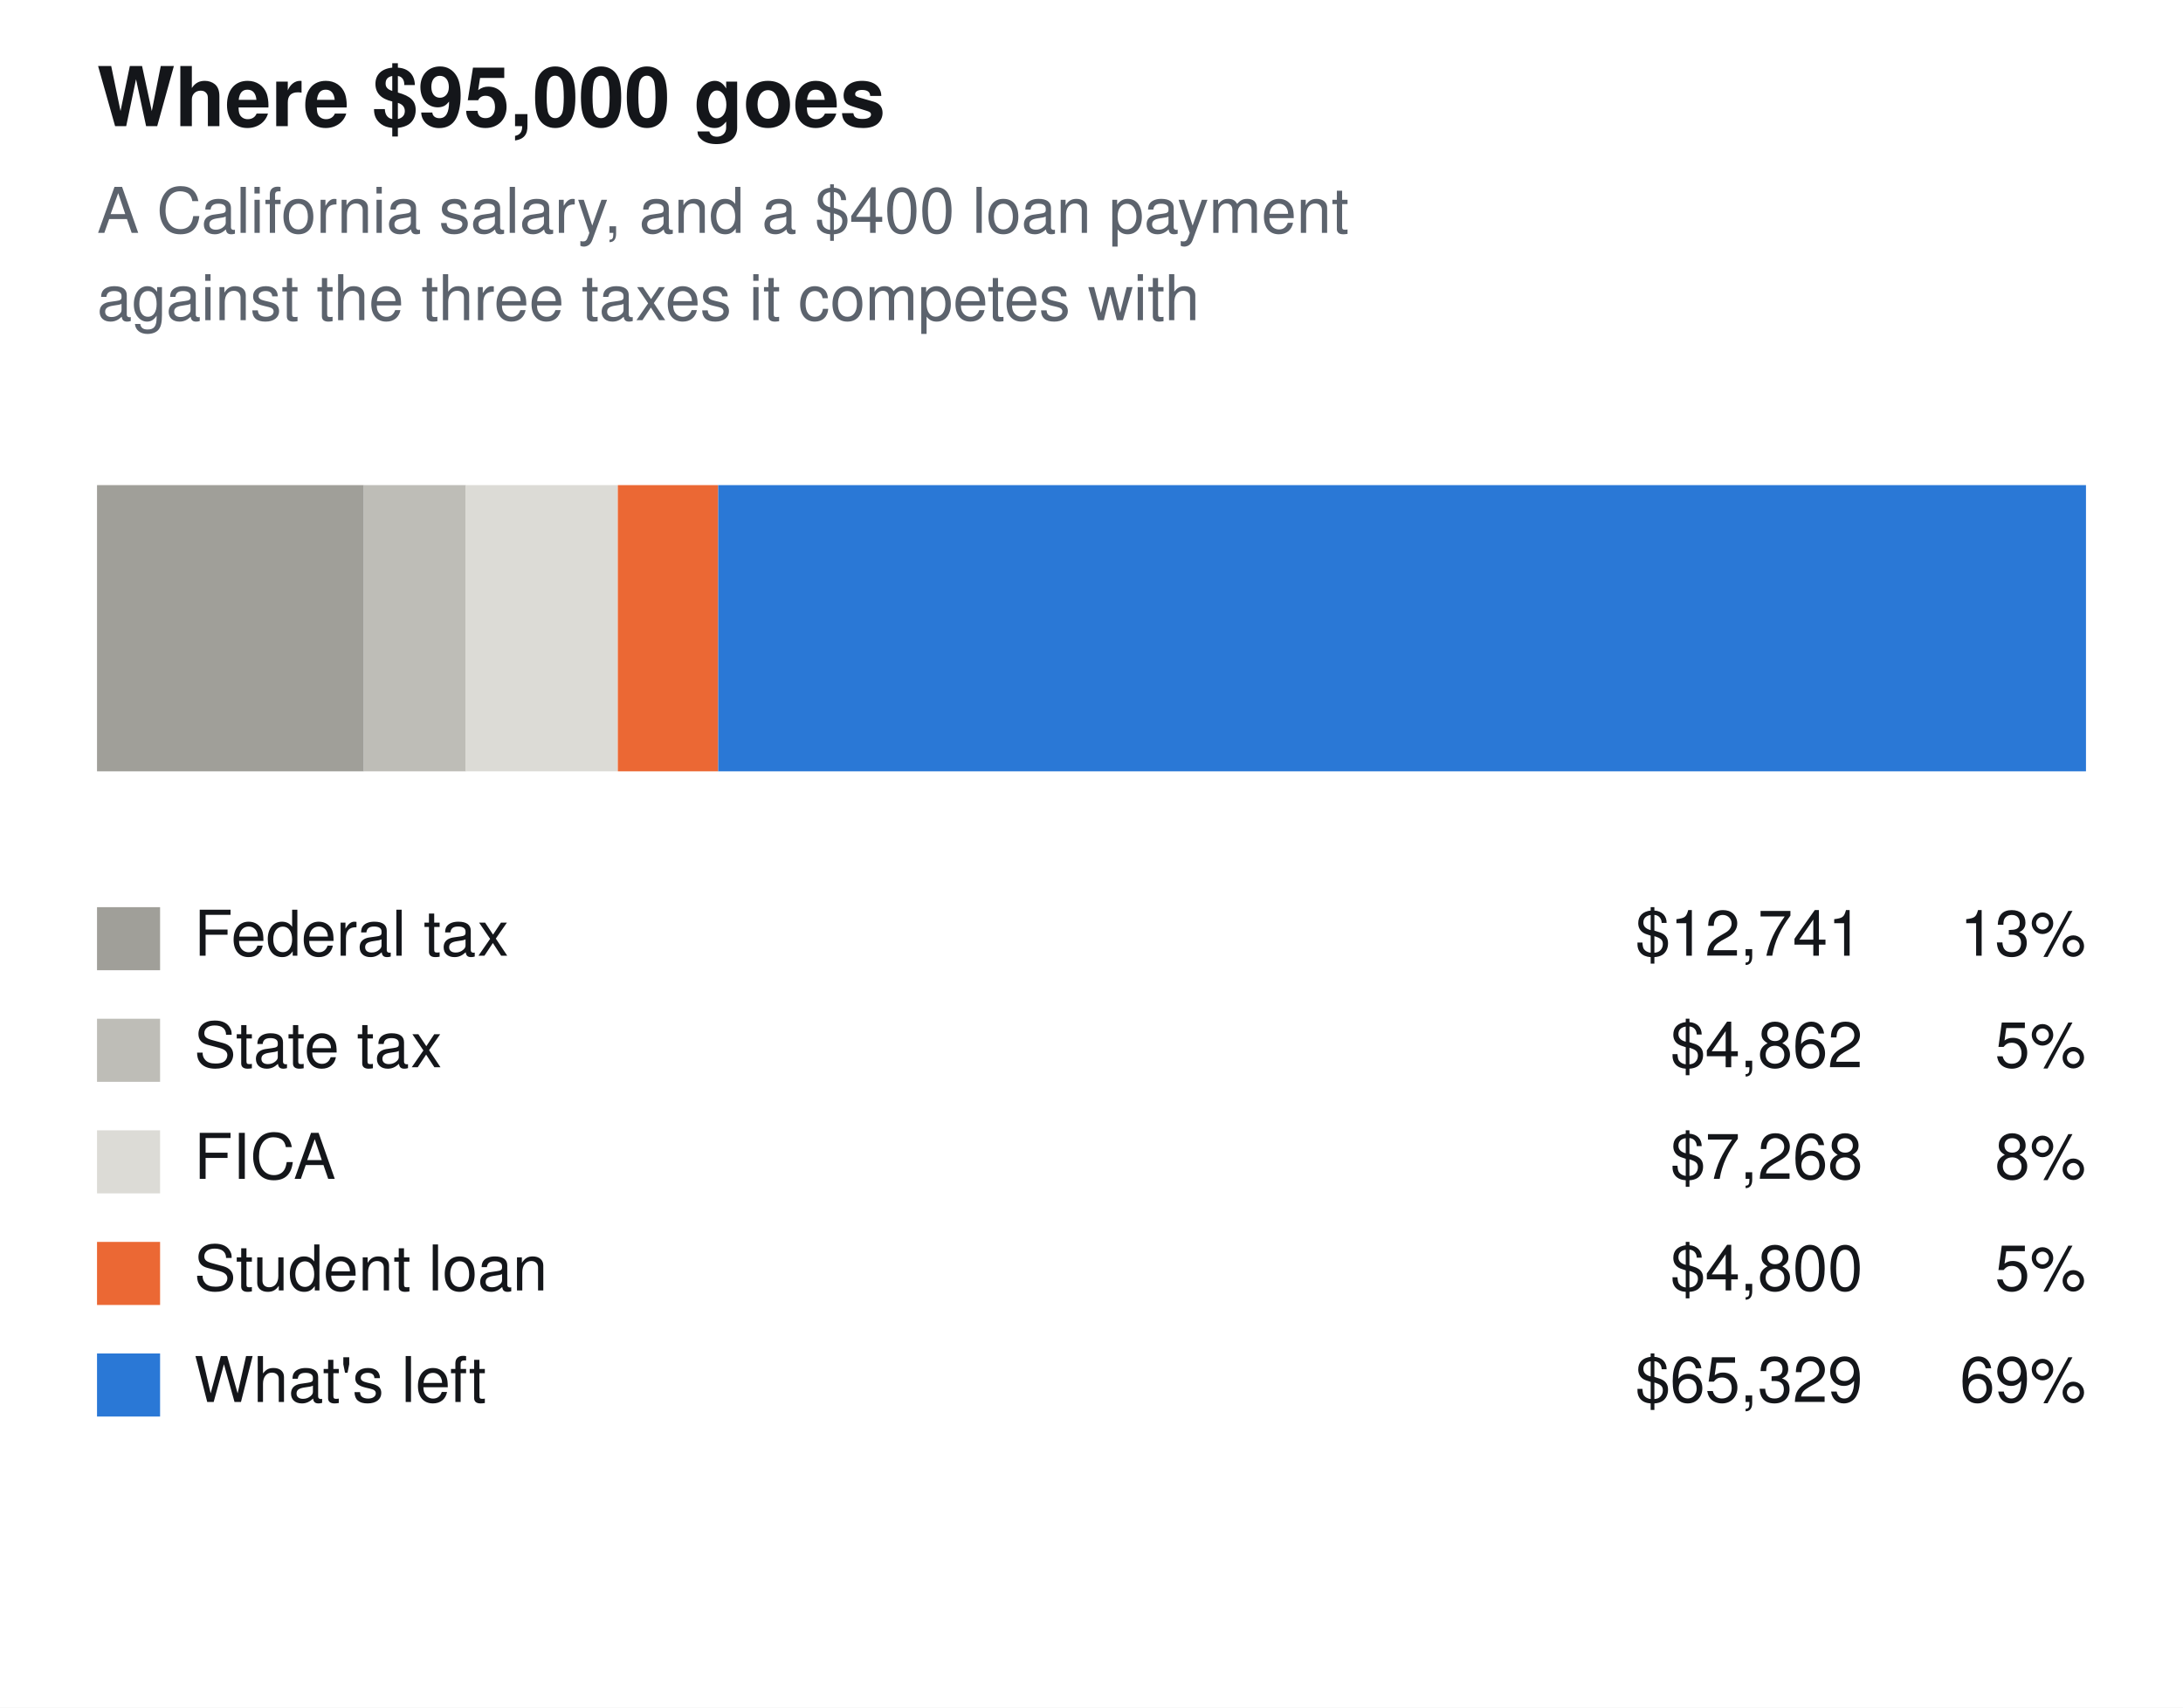
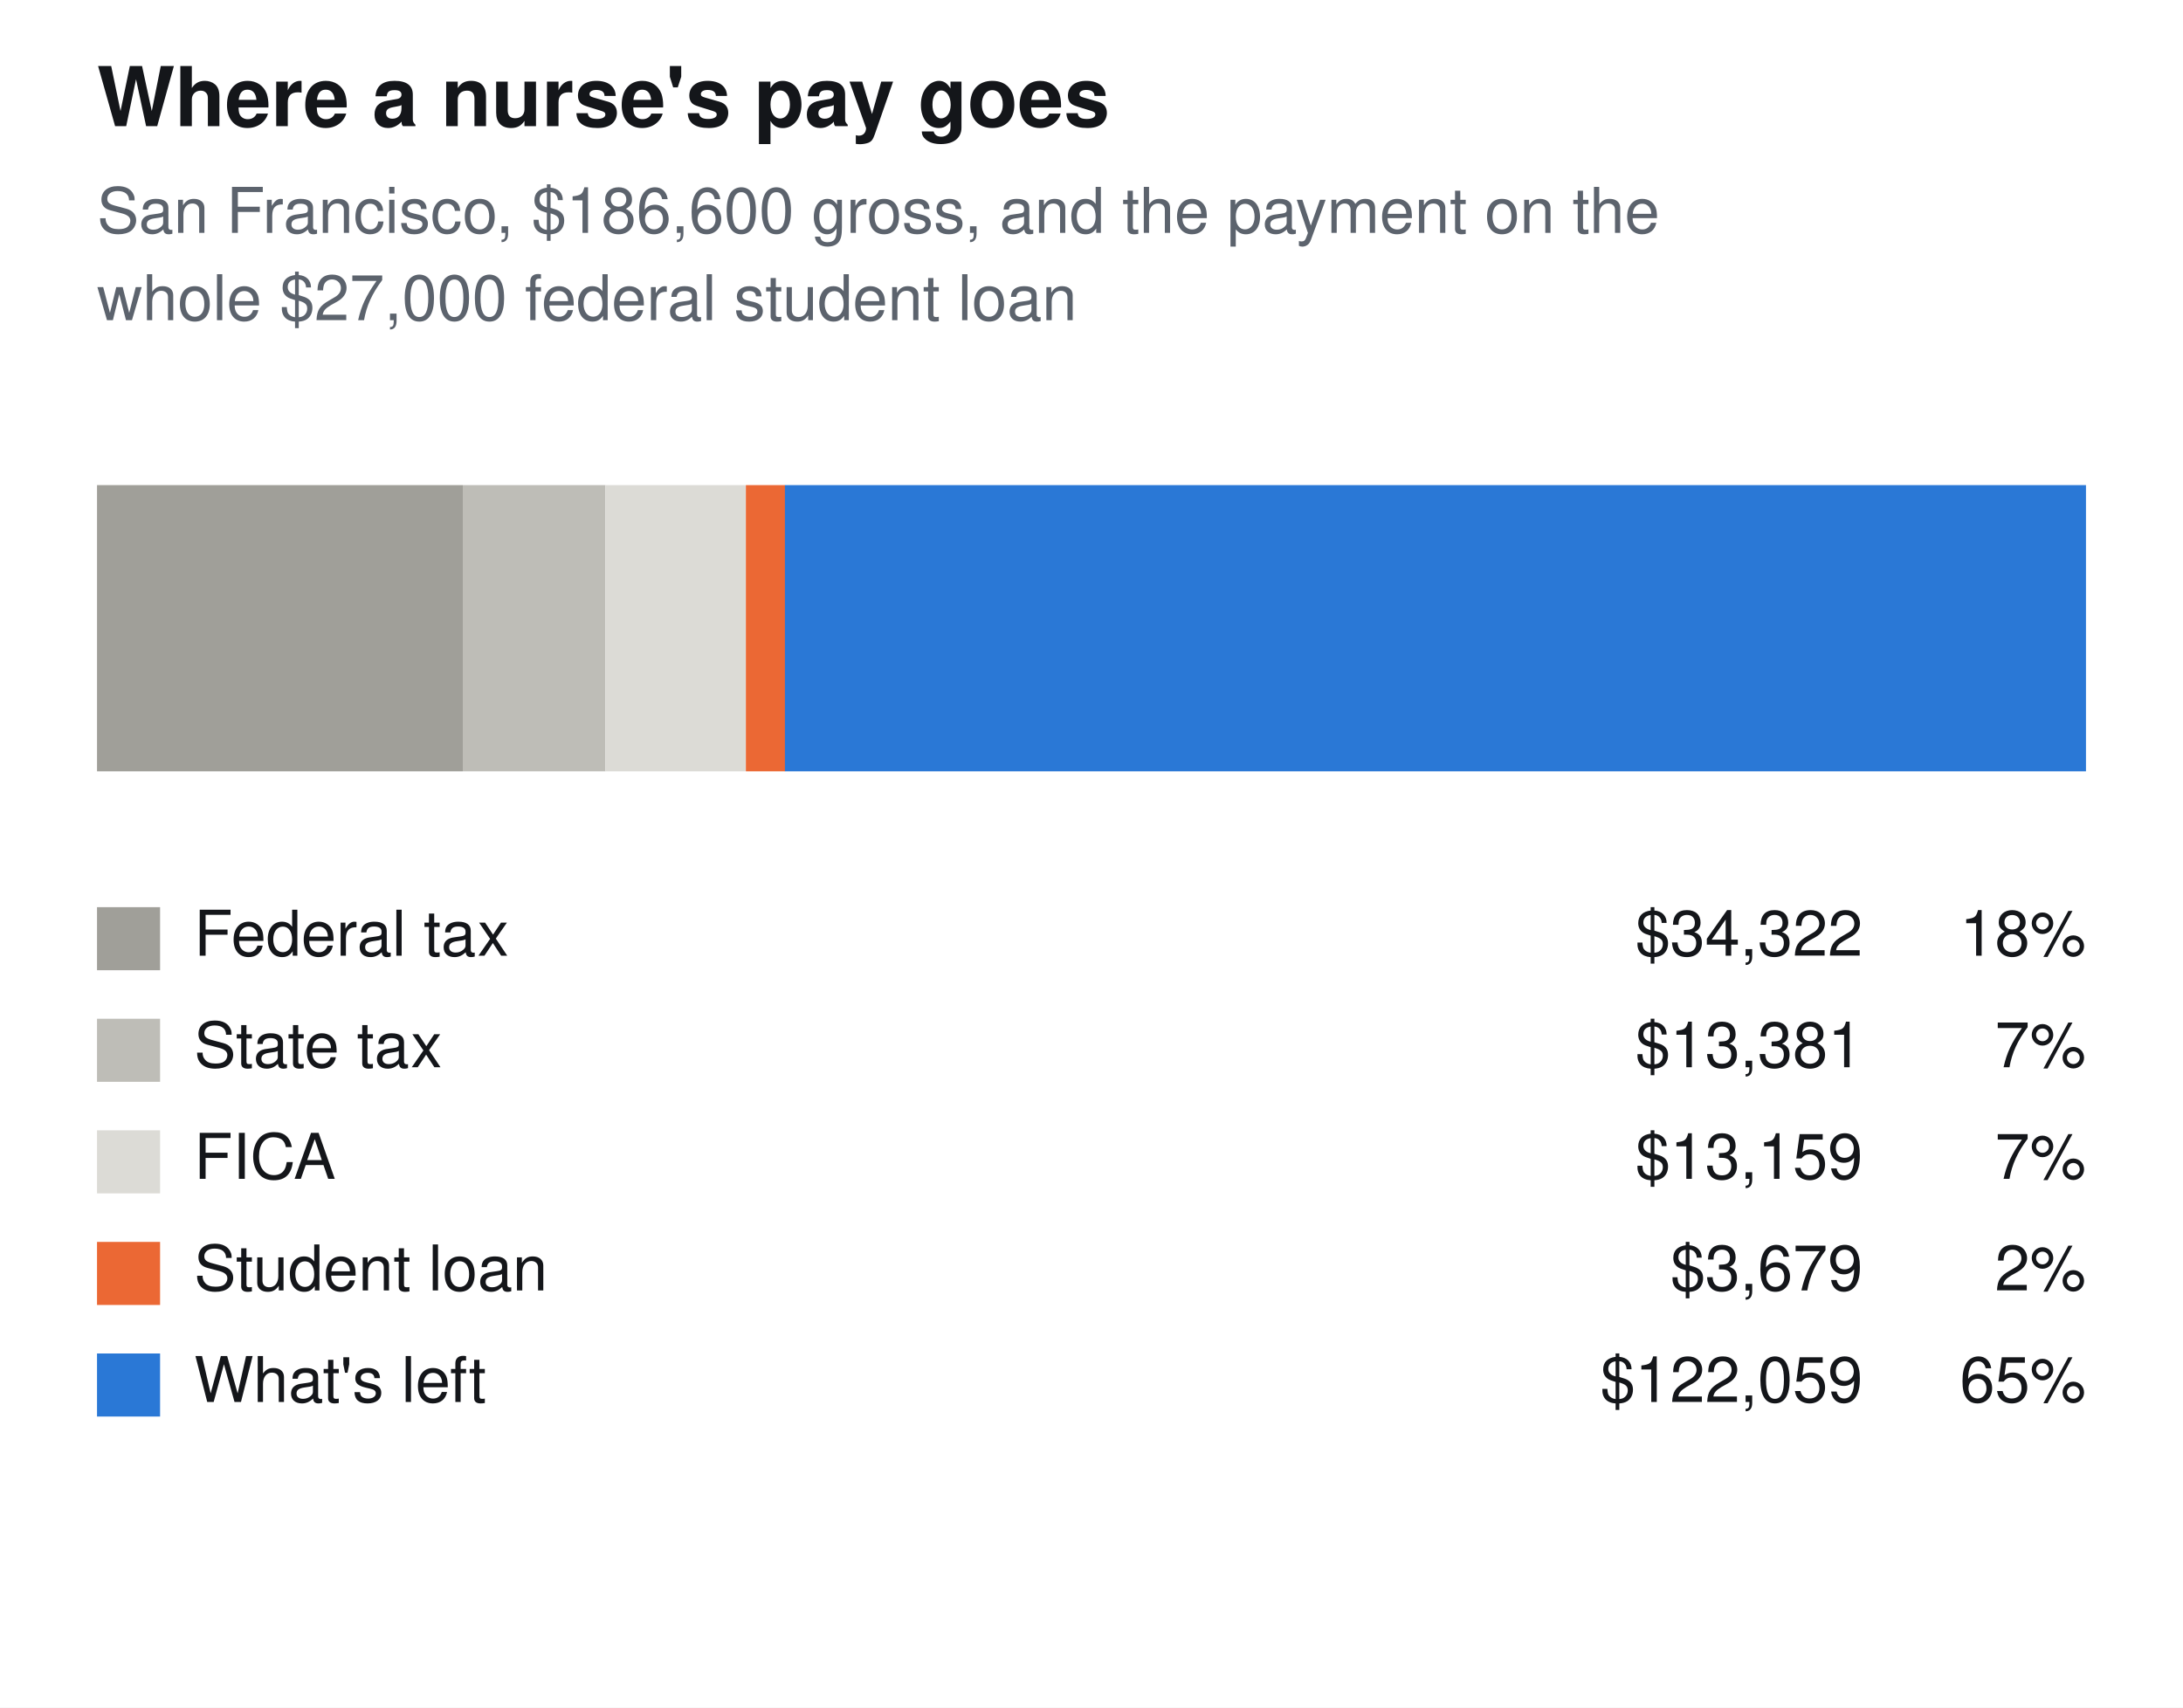
<svg xmlns="http://www.w3.org/2000/svg" width="900" height="704" viewBox="0 0 900 704" role="img">
  <style>
  text { font-family: -apple-system, BlinkMacSystemFont, 'Segoe UI', Helvetica, Arial, sans-serif; fill: #14161a; }
  .h  { font-size: 34px; font-weight: 700; }
  .sub{ font-size: 26px; fill: #5c636d; }
  .lab{ font-size: 27px; }
  .num{ font-size: 29px; font-weight: 700; }
  .ax { font-size: 26px; fill: #5c636d; }
  .key{ font-size: 26px; }
</style>
  <rect width="900" height="704" fill="#ffffff" />
-   <text class="h" x="40.0" y="52.0">Where $95,000 goes</text>
-   <text class="sub" x="40.0" y="96.0">A California salary, and a $400 loan payment</text>
-   <text class="sub" x="40.0" y="132.0">against the three taxes it competes with</text>
-   <rect x="40.0" y="200" width="110.0" height="118" fill="#a09f99" />
-   <rect x="150.0" y="200" width="42.0" height="118" fill="#bebdb7" />
-   <rect x="191.9" y="200" width="62.7" height="118" fill="#dcdbd6" />
-   <rect x="254.7" y="200" width="41.4" height="118" fill="#eb6834" />
-   <rect x="296.1" y="200" width="563.9" height="118" fill="#2a78d6" />
+   <text class="h" x="40.0" y="52.0">Where a nurse's pay goes</text>
+   <text class="sub" x="40.0" y="96.0">San Francisco, $186,600 gross, and the payment on the</text>
+   <text class="sub" x="40.0" y="132.0">whole $27,000 federal student loan</text>
+   <rect x="40.0" y="200" width="150.8" height="118" fill="#a09f99" />
+   <rect x="190.8" y="200" width="58.8" height="118" fill="#bebdb7" />
+   <rect x="249.6" y="200" width="57.8" height="118" fill="#dcdbd6" />
+   <rect x="307.5" y="200" width="16.2" height="118" fill="#eb6834" />
+   <rect x="323.6" y="200" width="536.4" height="118" fill="#2a78d6" />
  <rect x="40" y="374" width="26" height="26" fill="#a09f99" />
  <text class="key" x="80.0" y="394.0">Federal tax</text>
-   <text class="key" x="860.0" y="394.0" text-anchor="end" fill="#5c636d">13%</text>
-   <text class="key" x="768.0" y="394.0" text-anchor="end" fill="#5c636d">$12,741</text>
+   <text class="key" x="860.0" y="394.0" text-anchor="end" fill="#5c636d">18%</text>
+   <text class="key" x="768.0" y="394.0" text-anchor="end" fill="#5c636d">$34,322</text>
  <rect x="40" y="420" width="26" height="26" fill="#bebdb7" />
  <text class="key" x="80.0" y="440.0">State tax</text>
-   <text class="key" x="860.0" y="440.0" text-anchor="end" fill="#5c636d">5%</text>
-   <text class="key" x="768.0" y="440.0" text-anchor="end" fill="#5c636d">$4,862</text>
+   <text class="key" x="860.0" y="440.0" text-anchor="end" fill="#5c636d">7%</text>
+   <text class="key" x="768.0" y="440.0" text-anchor="end" fill="#5c636d">$13,381</text>
  <rect x="40" y="466" width="26" height="26" fill="#dcdbd6" />
  <text class="key" x="80.0" y="486.0">FICA</text>
-   <text class="key" x="860.0" y="486.0" text-anchor="end" fill="#5c636d">8%</text>
-   <text class="key" x="768.0" y="486.0" text-anchor="end" fill="#5c636d">$7,268</text>
+   <text class="key" x="860.0" y="486.0" text-anchor="end" fill="#5c636d">7%</text>
+   <text class="key" x="768.0" y="486.0" text-anchor="end" fill="#5c636d">$13,159</text>
  <rect x="40" y="512" width="26" height="26" fill="#eb6834" />
  <text class="key" x="80.0" y="532.0">Student loan</text>
-   <text class="key" x="860.0" y="532.0" text-anchor="end" fill="#5c636d">5%</text>
-   <text class="key" x="768.0" y="532.0" text-anchor="end" fill="#5c636d">$4,800</text>
+   <text class="key" x="860.0" y="532.0" text-anchor="end" fill="#5c636d">2%</text>
+   <text class="key" x="768.0" y="532.0" text-anchor="end" fill="#5c636d">$3,679</text>
  <rect x="40" y="558" width="26" height="26" fill="#2a78d6" />
  <text class="key" x="80.0" y="578.0">What's left</text>
-   <text class="key" x="860.0" y="578.0" text-anchor="end" fill="#5c636d">69%</text>
-   <text class="key" x="768.0" y="578.0" text-anchor="end" fill="#5c636d">$65,329</text>
+   <text class="key" x="860.0" y="578.0" text-anchor="end" fill="#5c636d">65%</text>
+   <text class="key" x="768.0" y="578.0" text-anchor="end" fill="#5c636d">$122,059</text>
</svg>
